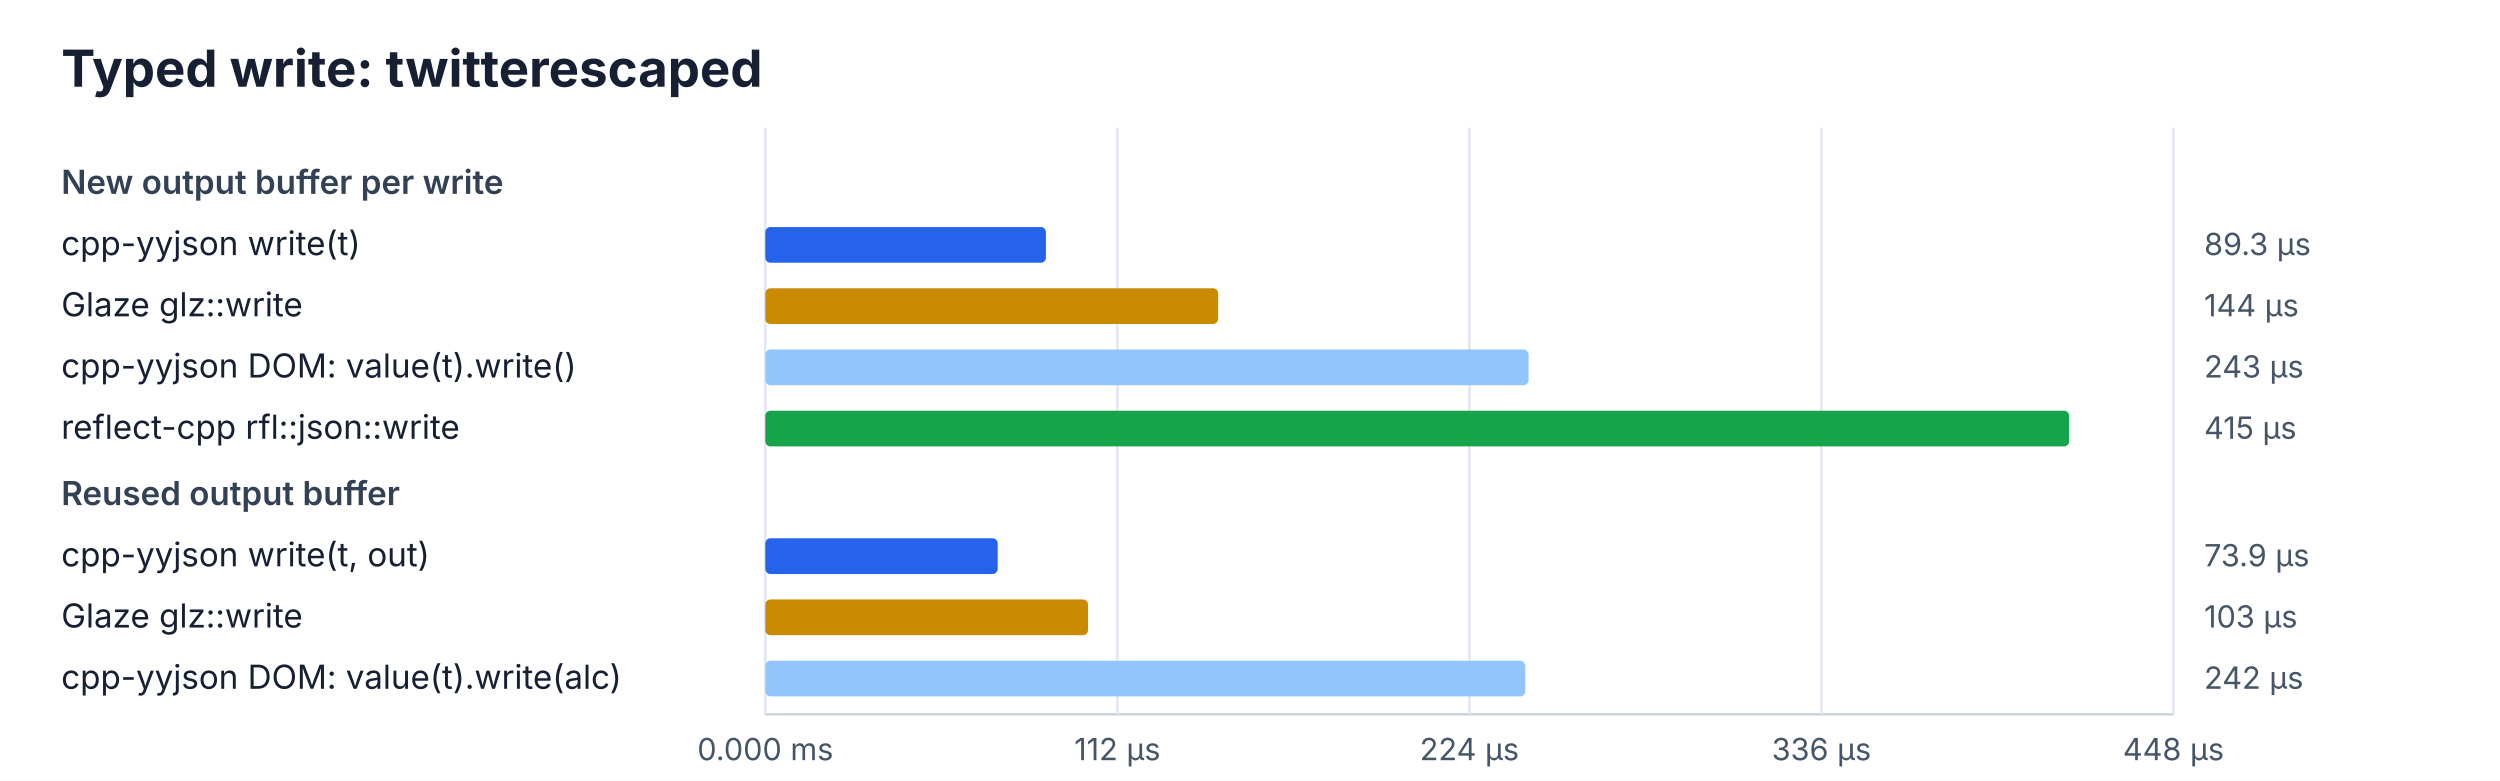
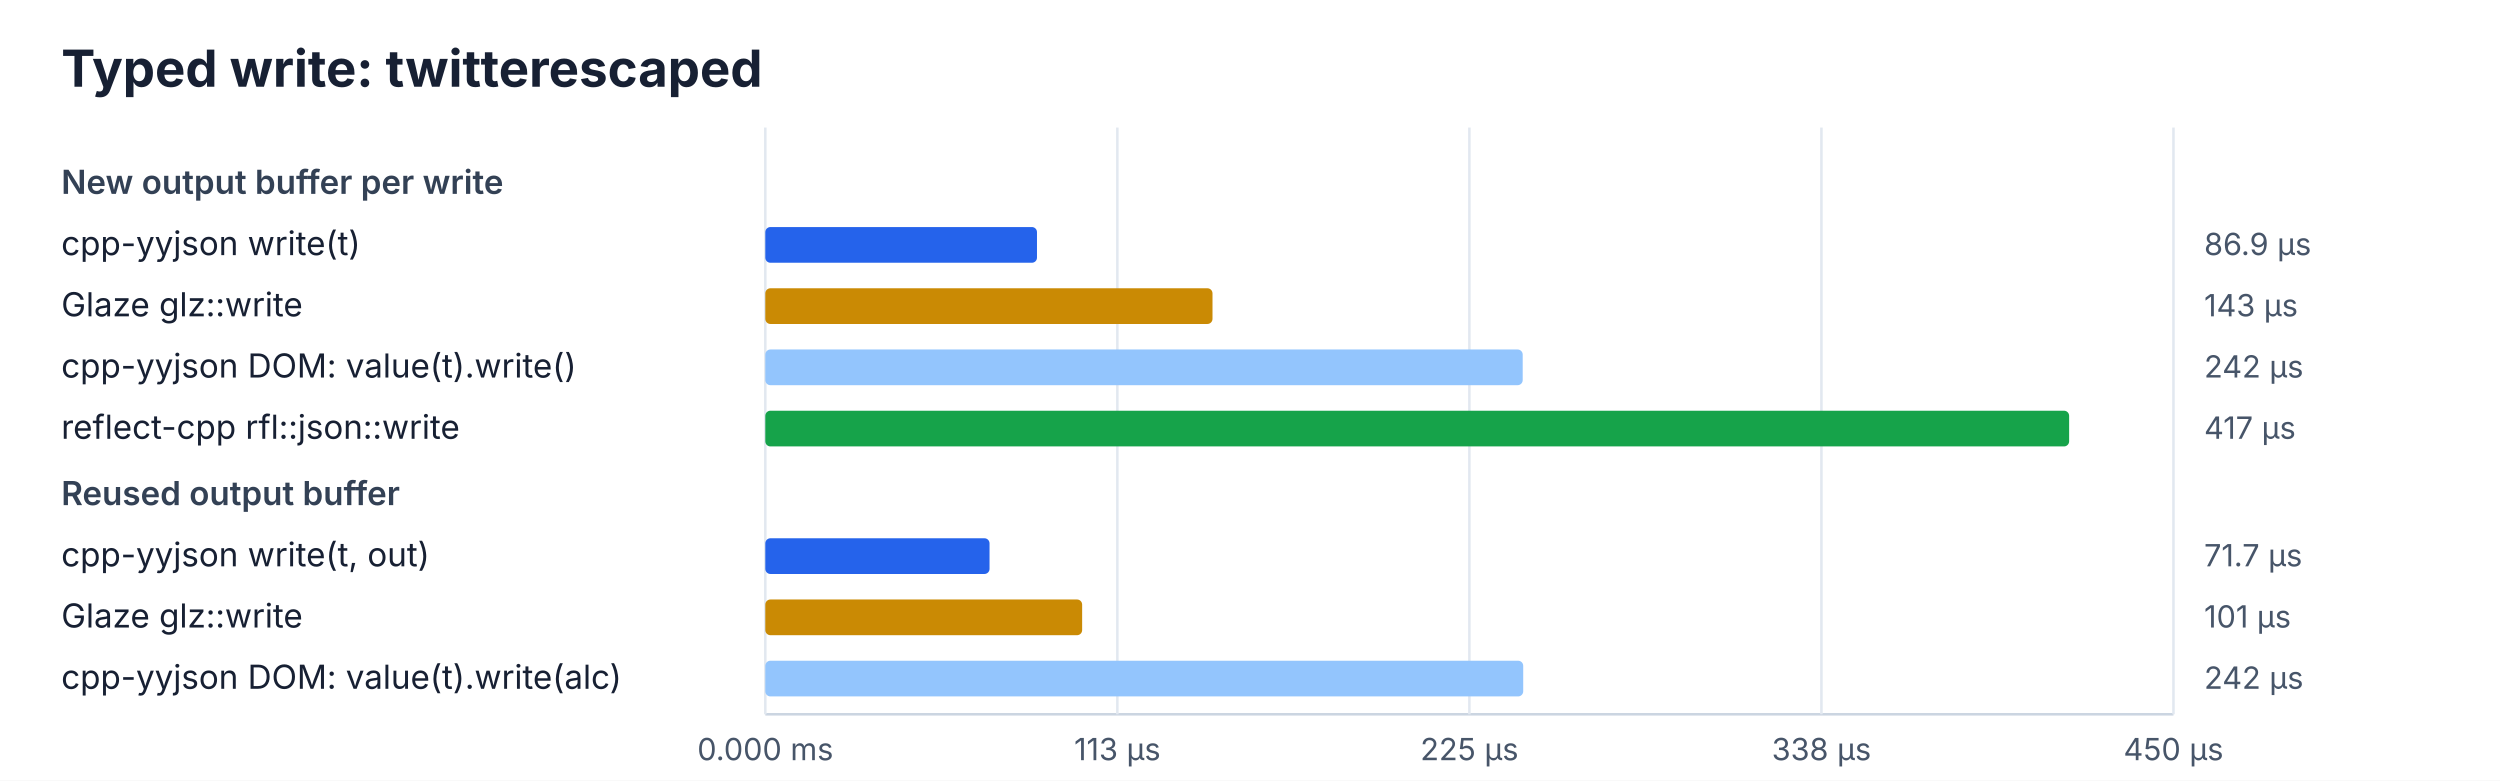
<svg xmlns="http://www.w3.org/2000/svg" width="980" height="306" viewBox="0 0 980 306">
  <rect width="100%" height="100%" fill="#ffffff" />
  <style>text{font-family:ui-sans-serif,system-ui,-apple-system,BlinkMacSystemFont,"Segoe UI",sans-serif;fill:#172033}.title{font-size:20px;font-weight:700}.heading{font-size:13px;font-weight:600;fill:#334155}.label{font-size:13px}.value{font-size:12px;fill:#475569}.axis{stroke:#cbd5e1;stroke-width:1}.grid{stroke:#e2e8f0;stroke-width:1}</style>
  <text x="24" y="34" class="title">Typed write: twitterescaped</text>
  <line x1="300" y1="280" x2="852" y2="280" class="axis" />
  <line x1="300.0" y1="50" x2="300.0" y2="280" class="grid" />
  <text x="300.0" y="298" class="value" text-anchor="middle">0.000 ms</text>
  <line x1="438.0" y1="50" x2="438.0" y2="280" class="grid" />
-   <text x="438.0" y="298" class="value" text-anchor="middle">112 µs</text>
+   <text x="438.0" y="298" class="value" text-anchor="middle">113 µs</text>
  <line x1="576.0" y1="50" x2="576.0" y2="280" class="grid" />
-   <text x="576.0" y="298" class="value" text-anchor="middle">224 µs</text>
+   <text x="576.0" y="298" class="value" text-anchor="middle">225 µs</text>
  <line x1="714.0" y1="50" x2="714.0" y2="280" class="grid" />
-   <text x="714.0" y="298" class="value" text-anchor="middle">336 µs</text>
+   <text x="714.0" y="298" class="value" text-anchor="middle">338 µs</text>
  <line x1="852.0" y1="50" x2="852.0" y2="280" class="grid" />
-   <text x="852.0" y="298" class="value" text-anchor="middle">448 µs</text>
+   <text x="852.0" y="298" class="value" text-anchor="middle">450 µs</text>
  <text x="24" y="76" class="heading">New output buffer per write</text>
  <text x="24" y="100" class="label">cpp-yyjson write(t)</text>
-   <rect x="300" y="89" width="110.0" height="14" rx="2" fill="#2563eb" />
-   <text x="864" y="100" class="value">89.3 µs</text>
+   <rect x="300" y="89" width="106.5" height="14" rx="2" fill="#2563eb" />
+   <text x="864" y="100" class="value">86.9 µs</text>
  <text x="24" y="124" class="label">Glaze glz::write</text>
-   <rect x="300" y="113" width="177.5" height="14" rx="2" fill="#ca8a04" />
-   <text x="864" y="124" class="value">144 µs</text>
+   <rect x="300" y="113" width="175.3" height="14" rx="2" fill="#ca8a04" />
+   <text x="864" y="124" class="value">143 µs</text>
  <text x="24" y="148" class="label">cpp-yyjson DOM: value(t).write()</text>
-   <rect x="300" y="137" width="299.2" height="14" rx="2" fill="#93c5fd" />
-   <text x="864" y="148" class="value">243 µs</text>
+   <rect x="300" y="137" width="296.9" height="14" rx="2" fill="#93c5fd" />
+   <text x="864" y="148" class="value">242 µs</text>
  <text x="24" y="172" class="label">reflect-cpp rfl::json::write</text>
  <rect x="300" y="161" width="511.1" height="14" rx="2" fill="#16a34a" />
-   <text x="864" y="172" class="value">415 µs</text>
+   <text x="864" y="172" class="value">417 µs</text>
  <text x="24" y="198" class="heading">Reused output buffer</text>
  <text x="24" y="222" class="label">cpp-yyjson write(t, out)</text>
-   <rect x="300" y="211" width="91.1" height="14" rx="2" fill="#2563eb" />
-   <text x="864" y="222" class="value">73.9 µs</text>
+   <rect x="300" y="211" width="87.9" height="14" rx="2" fill="#2563eb" />
+   <text x="864" y="222" class="value">71.7 µs</text>
  <text x="24" y="246" class="label">Glaze glz::write</text>
-   <rect x="300" y="235" width="126.5" height="14" rx="2" fill="#ca8a04" />
-   <text x="864" y="246" class="value">103 µs</text>
+   <rect x="300" y="235" width="124.2" height="14" rx="2" fill="#ca8a04" />
+   <text x="864" y="246" class="value">101 µs</text>
  <text x="24" y="270" class="label">cpp-yyjson DOM: value(t).write(alc)</text>
-   <rect x="300" y="259" width="297.9" height="14" rx="2" fill="#93c5fd" />
+   <rect x="300" y="259" width="297.1" height="14" rx="2" fill="#93c5fd" />
  <text x="864" y="270" class="value">242 µs</text>
</svg>
